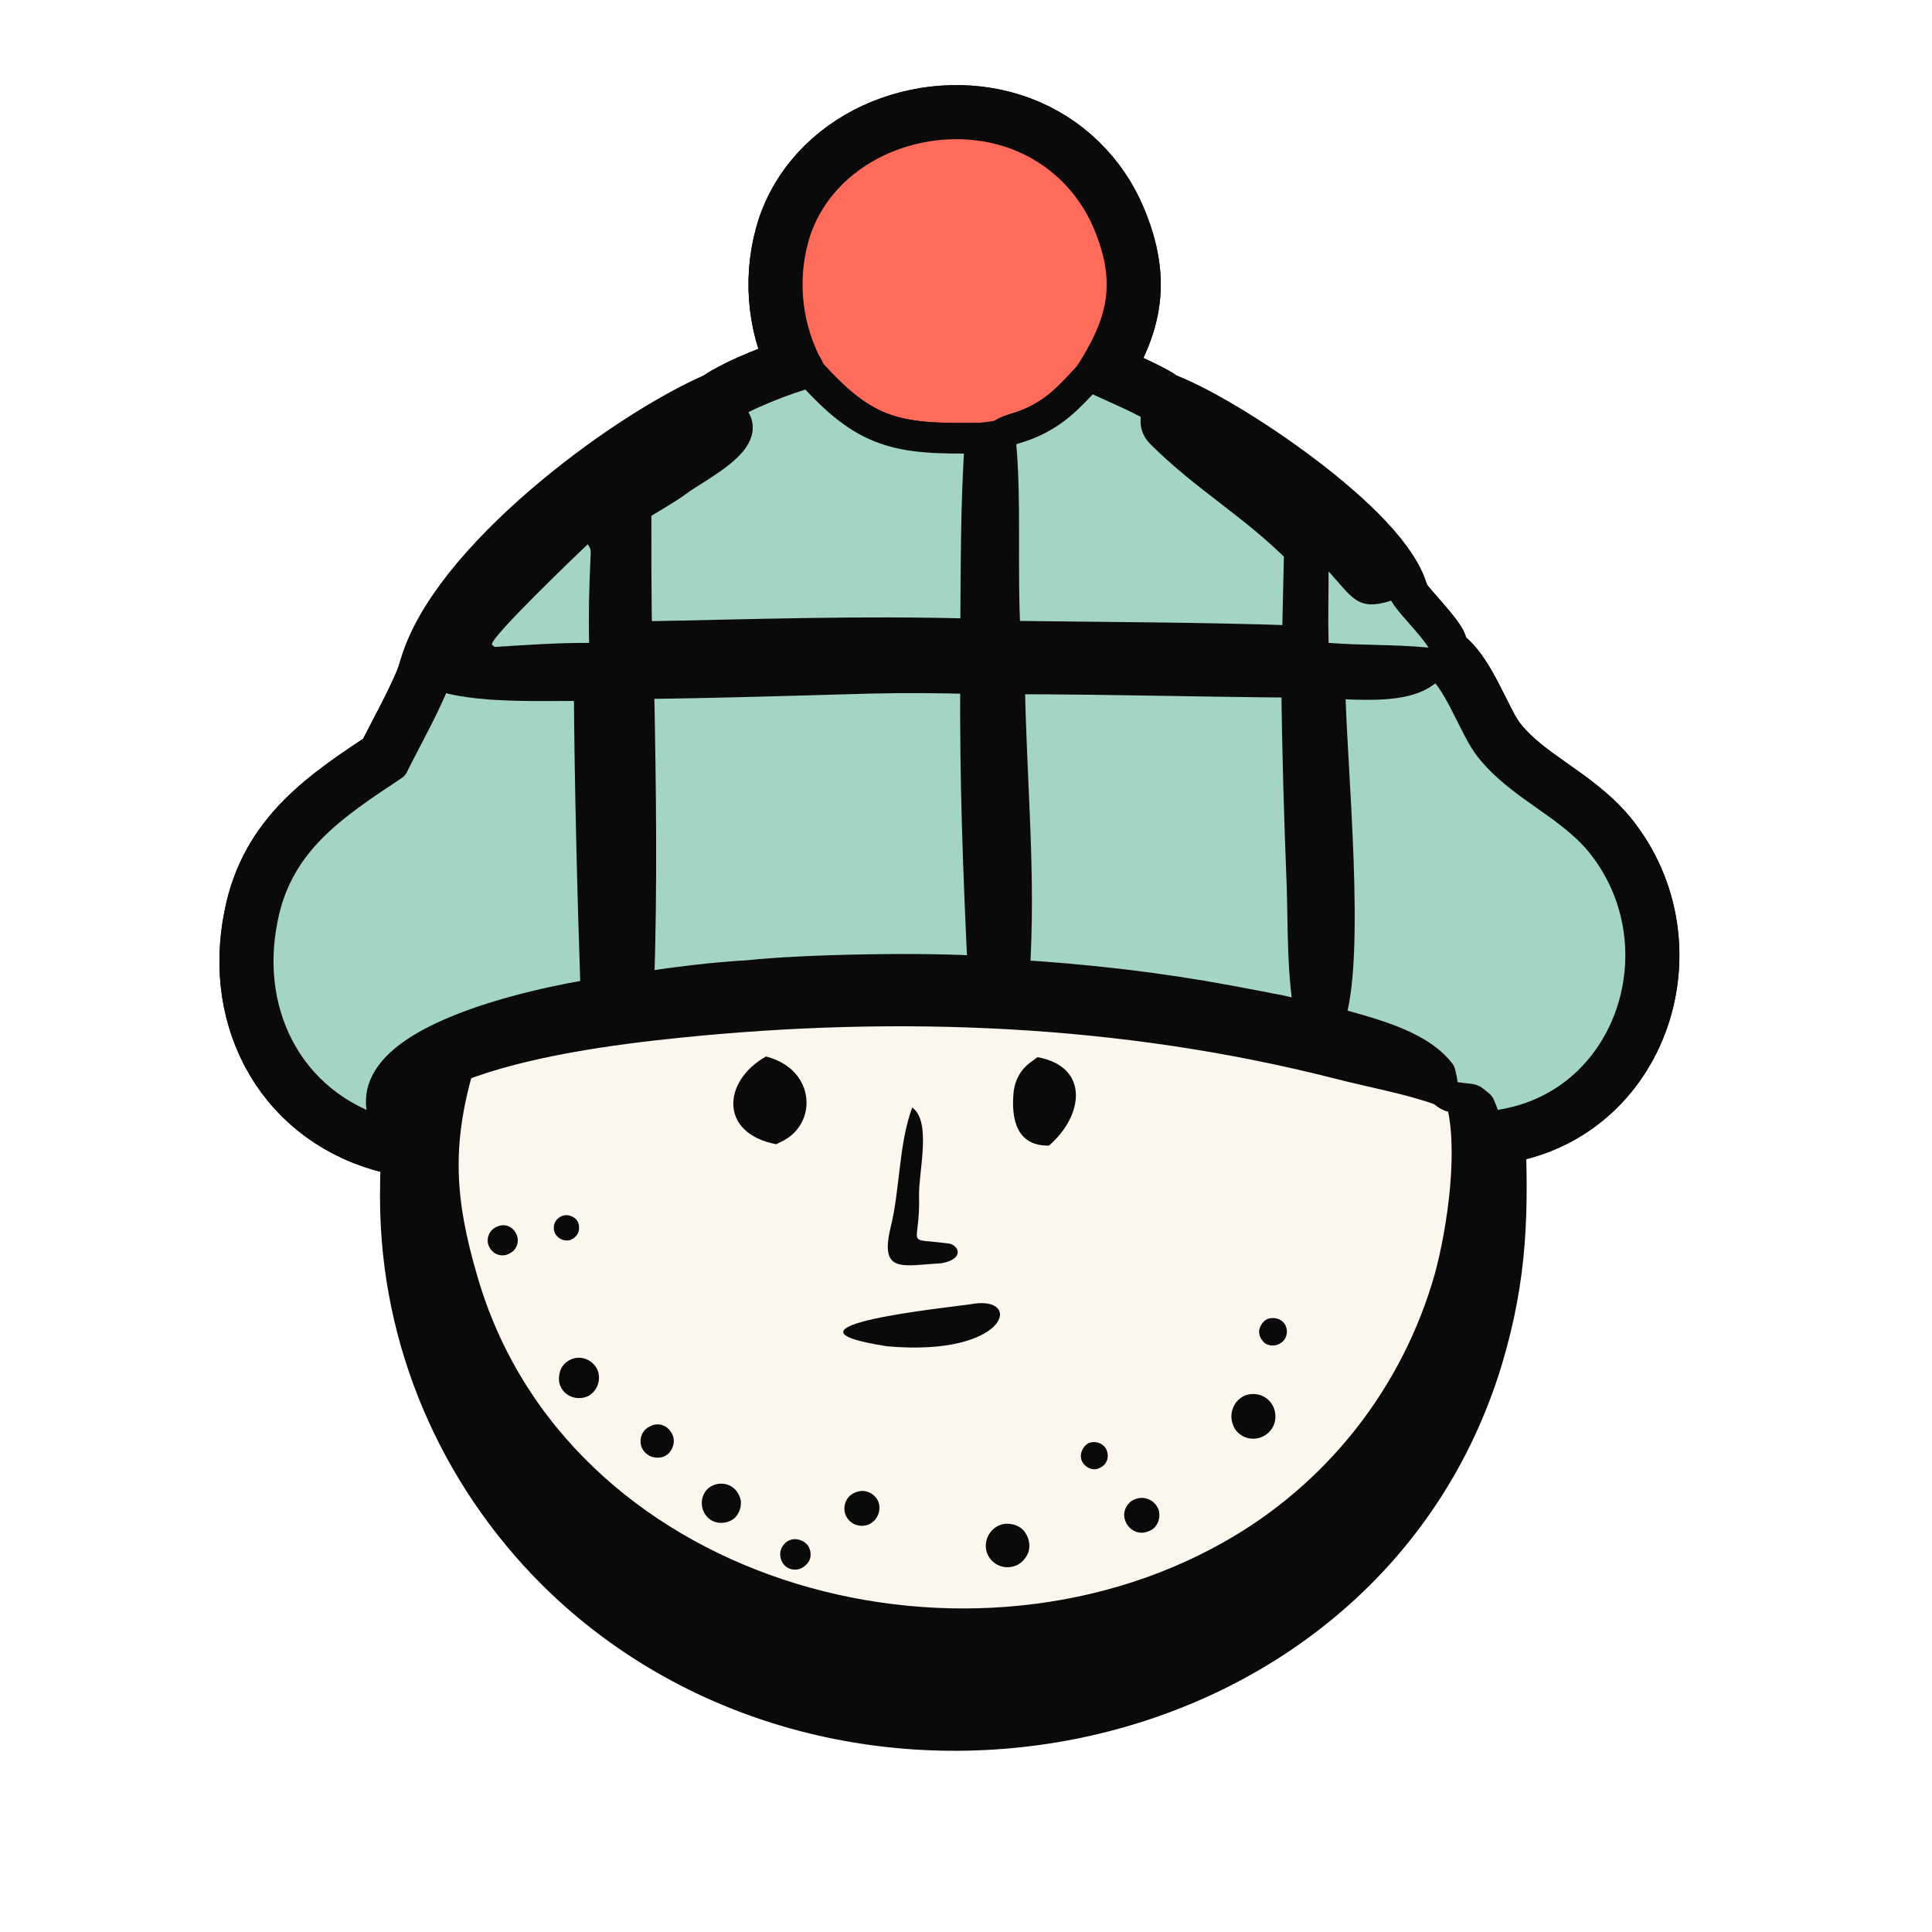
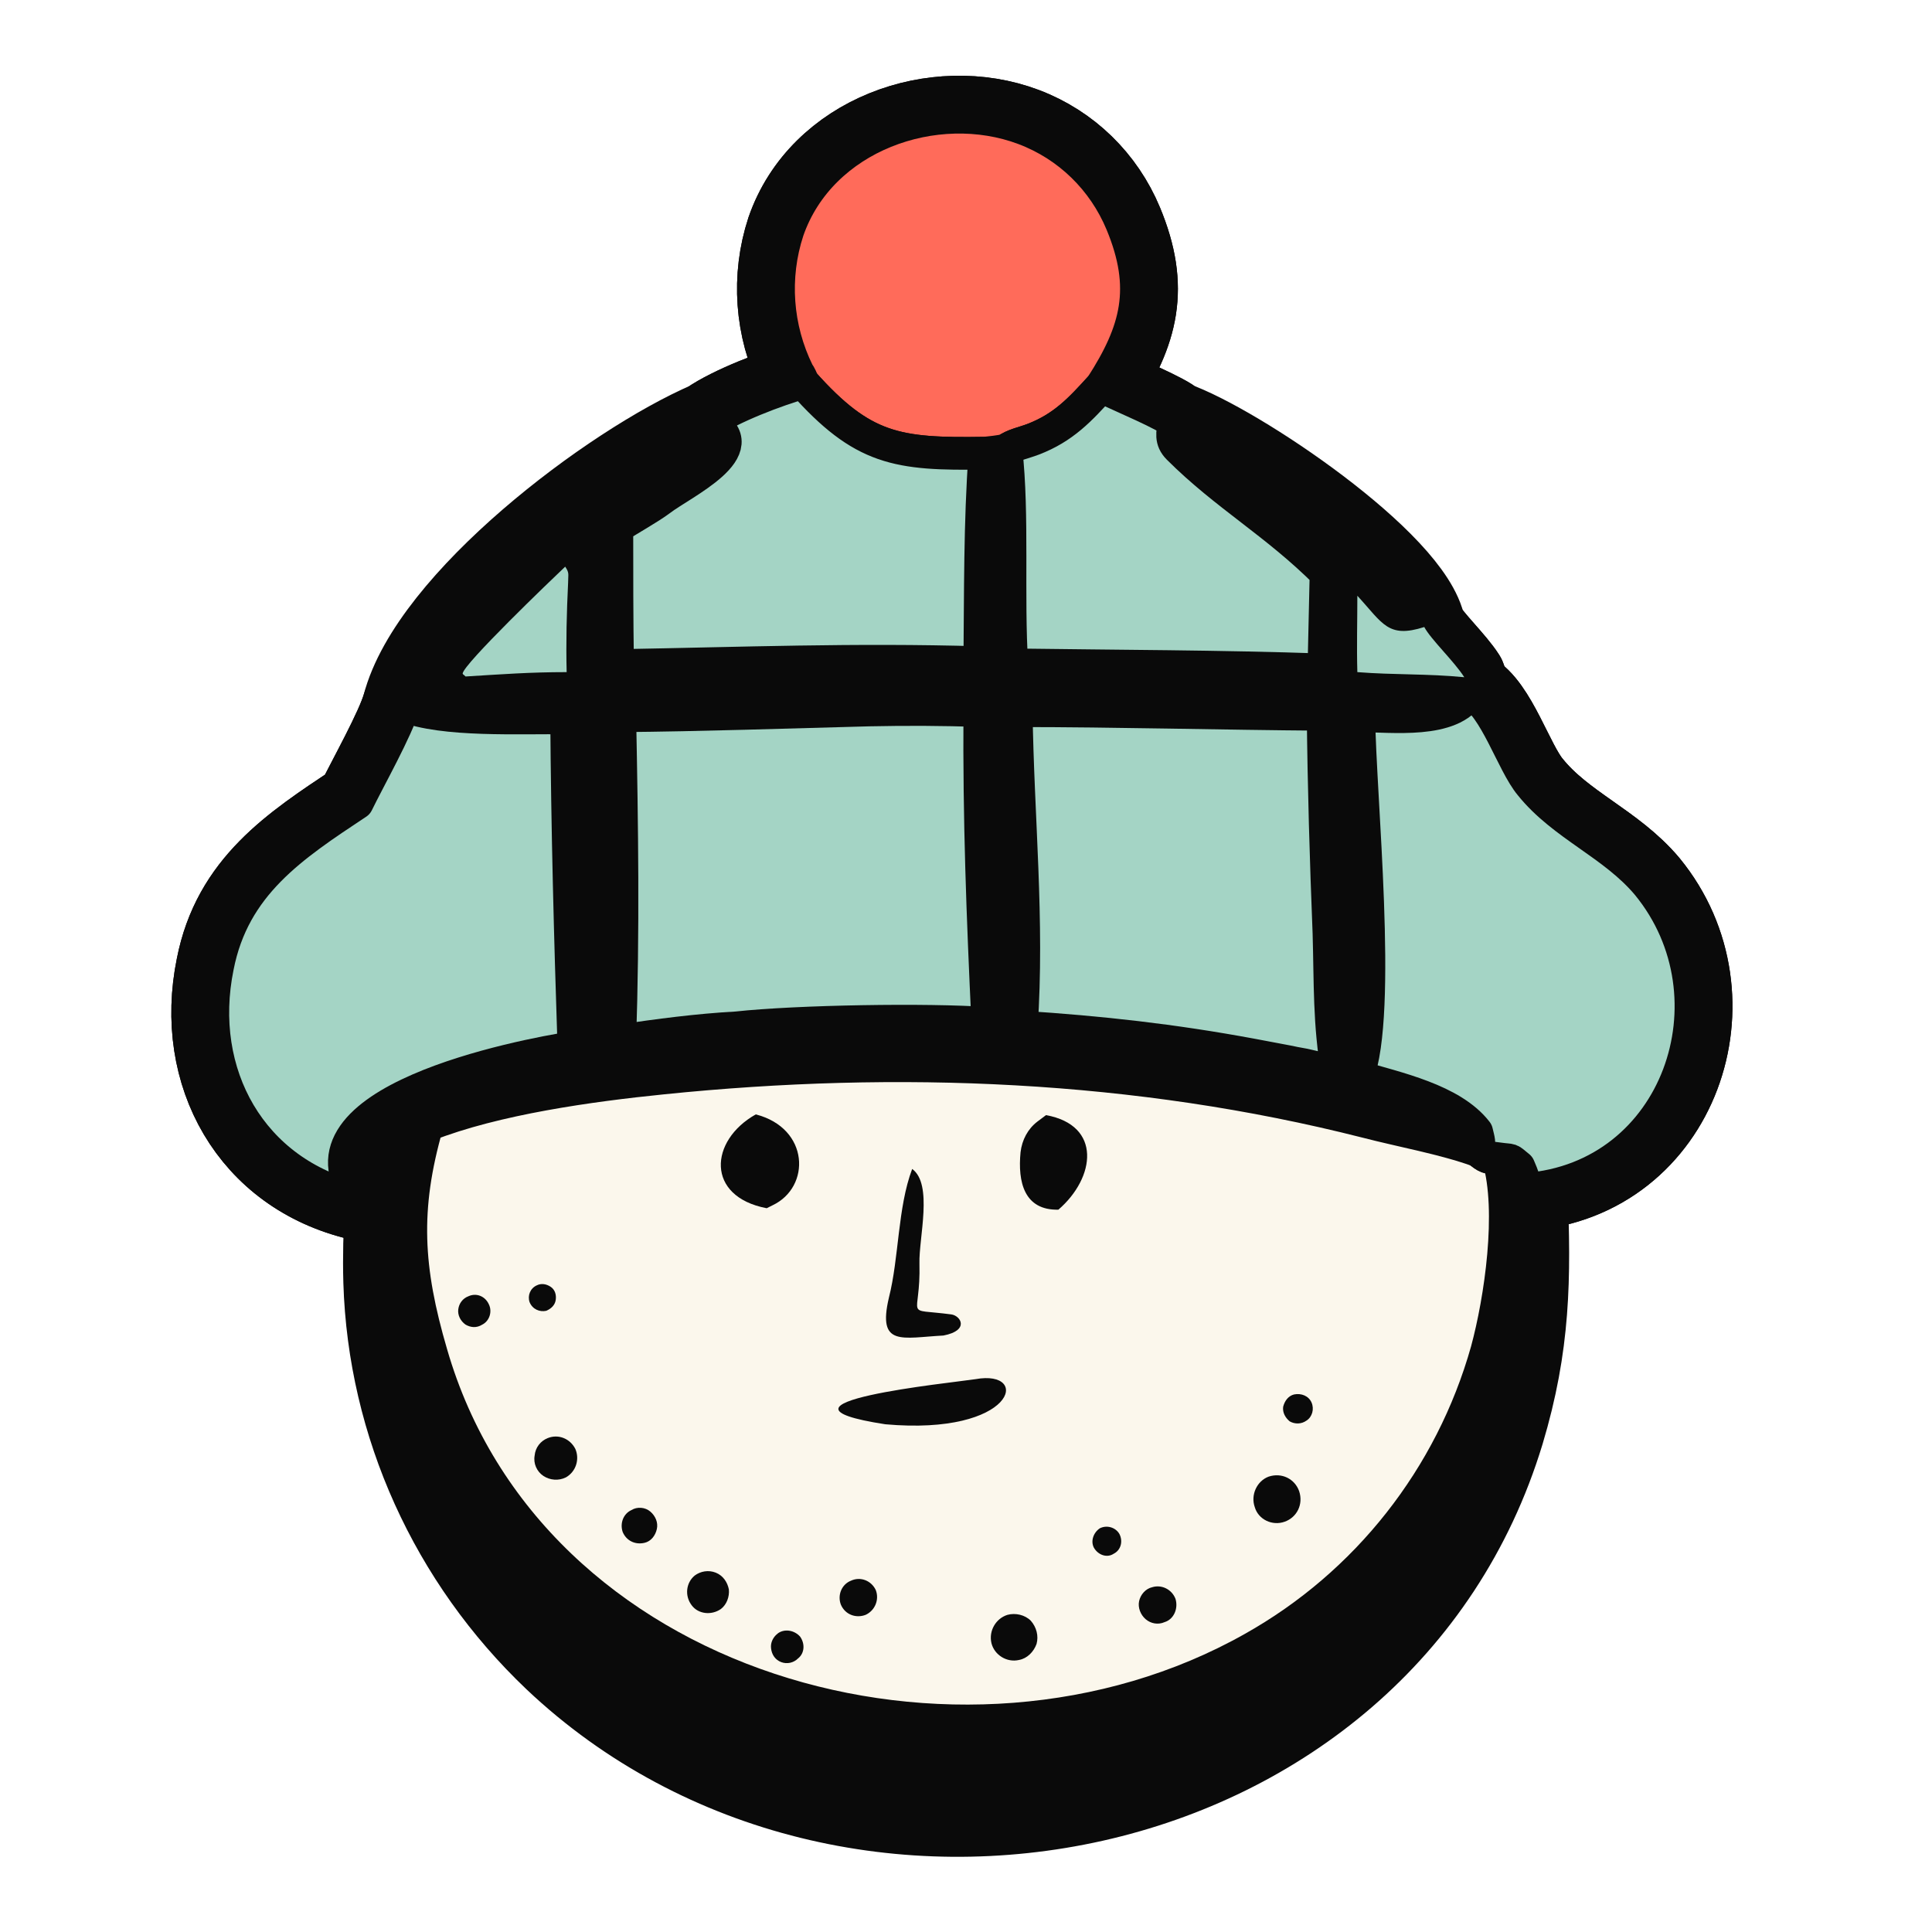
- <svg xmlns="http://www.w3.org/2000/svg" viewBox="36 377 284 284">
+ <svg xmlns="http://www.w3.org/2000/svg" viewBox="44.7 379.1 265.6 265.6">
  <g data-outlined="1" fill="#0a0a0a" stroke="#0a0a0a" stroke-width="11.4" stroke-linejoin="round">
    <path d="M155.1 431.7C154.9 431.2 154.7 430.7 154.4 430.3C151.4 424.2 150.9 417.2 153 410.8C157.5 397.8 173.3 392.2 185.5 396.8C191.6 399.1 196.4 403.8 198.9 409.8C202.6 418.7 201 424.6 196.1 432.2L196.9 432.6C198.7 433.5 205.2 436.2 206.1 437.2C214.7 440.2 238.9 456.5 240.5 465.3C241.4 467 244.6 470 246 472.2L246.8 474.3C250.3 476.2 252.6 484 255.1 487C259.6 492.6 266.5 495.1 271.2 500.7C283.9 516.2 275.4 541 254.5 542.6C255 554.9 254.9 564 251.3 576C234.6 631 161.5 645.5 121 607.2C106.7 593.6 98.2 575 97.6 555.3C97.5 551.8 97.6 548.5 97.8 545C97.3 544.9 94.3 544 94 543.9C79.2 540.4 71.6 526.7 74.6 512C76.8 500.7 84.9 495.4 93.8 489.5C95.4 486.2 99.3 479.3 100.2 476.1C103.9 461.8 128.7 443 142.2 437.2C145.2 435.1 151.5 432.7 155.1 431.7Z" />
    <path d="M103.4 533.8C112.8 530.1 125.9 528.3 135.8 527.3C168.1 524 201 525.3 232.5 533.3C237.5 534.6 243.2 535.6 247.9 537.3C249.2 538.3 249.1 538.2 250.7 538.4C252.8 545.6 251 557.8 249.1 564.8C244.2 582.2 232.6 596.9 216.9 605.7C176.8 628.3 117.4 611.6 104 565.2C100.6 553.6 100.1 545.3 103.4 533.8Z" />
    <path d="M178.8 568.7C186.5 567.3 184.3 576.5 166.4 574.9C147.6 572 175.6 569.2 178.8 568.7Z" />
    <path d="M148.6 532.3C156 534.2 156.2 542.3 150.9 544.8L150.1 545.2C141.7 543.6 142.2 535.9 148.6 532.3Z" />
    <path d="M170.1 539.8C173 541.9 171 549.3 171.1 552.8C171.3 560.6 168.7 558.9 175.5 559.8C176.8 560 178 562 174.4 562.7C168.7 563 165.3 564.3 166.9 557.5C168.3 552 168.1 545.1 170.1 539.8Z" />
    <path d="M100.2 476.1C105.7 478.3 116.2 477.7 122.6 477.8C122.7 492.9 123.1 508 123.6 523.1C116.4 524.2 83.8 530.5 94 543.9C79.2 540.4 71.6 526.7 74.6 512C76.8 500.7 84.9 495.4 93.8 489.5C95.4 486.2 99.3 479.3 100.2 476.1Z" />
    <path d="M246.8 474.3C250.3 476.2 252.6 484 255.1 487C259.6 492.6 266.5 495.1 271.2 500.7C283.9 516.2 275.4 541 254.5 542.6C254.2 541.2 254.1 540.9 253.5 539.5C252 538.3 252.8 538.7 250.7 538.4C249.1 538.2 249.2 538.3 247.9 537.3C248.1 536 248 536 247.7 534.7C244.3 530.3 236.7 528.7 231.3 527.1C234.7 518.3 231.6 488.5 231.5 477.5C236.1 477.5 244.3 478.6 246.8 474.3Z" />
    <path d="M155.1 431.7C154.9 431.2 154.7 430.7 154.4 430.3C151.4 424.2 150.9 417.2 153 410.8C157.5 397.8 173.3 392.2 185.5 396.8C191.6 399.1 196.4 403.8 198.9 409.8C202.6 418.7 201 424.6 196.1 432.2C193.2 435.4 190.9 437.9 186.7 439.5C185.4 440 184.1 440.2 183 441C181.9 441.2 181.1 441.3 180.1 441.4C168 441.6 163.3 440.9 155.1 431.7Z" />
    <path d="M155.1 431.7C163.3 440.9 168 441.6 180.1 441.4C179.4 451.1 179.5 460.6 179.4 470.2C162 469.7 146.9 470.3 129.6 470.6C129.5 464.2 129.5 457.9 129.5 451.6C131.3 450.4 133.9 449 135.5 447.8C138.5 445.5 148.9 440.7 142.2 437.2C145.2 435.1 151.5 432.7 155.1 431.7Z" />
    <path d="M196.1 432.2L196.9 432.6C198.7 433.5 205.2 436.2 206.1 437.2C205.9 438.6 205.6 439.6 206.7 440.7C213.2 447.2 220.1 451 227 457.9L226.7 471.2C212.3 470.7 198.2 470.7 183.8 470.5C183.2 461.2 184 449.8 183 441C184.1 440.2 185.4 440 186.7 439.5C190.9 437.9 193.2 435.4 196.1 432.2Z" />
    <path d="M231.3 461C234.8 464.8 235.5 466.9 240.5 465.3C241.4 467 244.6 470 246 472.2C240.9 471.7 236.4 471.9 231.3 471.5C231.2 467.9 231.3 464.6 231.3 461Z" />
    <path d="M164.2 476.7C169.2 476.6 174.3 476.6 179.4 476.8C179.3 492 179.8 504.8 180.5 519.8C172.2 519.2 154.3 519.5 146 520.4C140.6 520.7 135.3 521.4 129.9 522.2C130.4 507 130.2 492.8 129.9 477.5C141.4 477.4 152.6 477 164.2 476.7Z" />
    <path d="M184.4 476.8C198.3 476.8 212.5 477.2 226.6 477.3C226.7 487.3 227 497.4 227.4 507.4C227.6 514.2 227.4 519.8 228.6 526.7C227.2 526.3 225.9 525.9 224.5 525.6C223.7 525.4 222.8 525.3 222 525.1L216.7 524.1C205.9 522.1 196 521 185.1 520.3C186.1 505.6 184.6 491.5 184.4 476.8Z" />
    <path d="M122.4 457C123 457.9 122.8 458 122.8 459.2C122.6 463.3 122.5 467.4 122.6 471.5C117.5 471.5 113.6 471.8 108.7 472.1C108.3 471.7 108.4 471.9 108.3 471.7C108.4 470.4 120.5 458.8 122.4 457Z" />
  </g>
  <path fill="#0a0a0a" d="M155.1 431.7C154.9 431.2 154.7 430.7 154.4 430.3C151.4 424.2 150.9 417.2 153 410.8C157.5 397.8 173.3 392.2 185.5 396.8C191.6 399.1 196.4 403.8 198.9 409.8C202.6 418.7 201 424.6 196.1 432.2L196.9 432.6C198.7 433.5 205.2 436.2 206.1 437.2C214.7 440.2 238.9 456.5 240.5 465.3C241.4 467 244.6 470 246 472.2L246.8 474.3C250.3 476.2 252.6 484 255.1 487C259.6 492.6 266.5 495.1 271.2 500.7C283.9 516.2 275.4 541 254.5 542.6C255 554.9 254.9 564 251.3 576C234.6 631 161.5 645.5 121 607.2C106.7 593.6 98.2 575 97.6 555.3C97.5 551.8 97.6 548.5 97.8 545C97.3 544.9 94.3 544 94 543.9C79.2 540.4 71.6 526.7 74.6 512C76.8 500.7 84.9 495.4 93.8 489.5C95.4 486.2 99.3 479.3 100.2 476.1C103.9 461.8 128.7 443 142.2 437.2C145.2 435.1 151.5 432.7 155.1 431.7Z" />
  <path stroke="#0a0a0a" stroke-width="4.5" stroke-linejoin="round" fill="#fbf7ec" d="M103.4 533.8C112.8 530.1 125.9 528.3 135.8 527.3C168.1 524 201 525.3 232.5 533.3C237.5 534.6 243.2 535.6 247.9 537.3C249.2 538.3 249.1 538.2 250.7 538.4C252.8 545.6 251 557.8 249.1 564.8C244.2 582.2 232.6 596.9 216.9 605.7C176.8 628.3 117.4 611.6 104 565.2C100.6 553.6 100.1 545.3 103.4 533.8Z" />
  <path fill="#0a0a0a" d="M178.8 568.7C186.5 567.3 184.3 576.5 166.4 574.9C147.6 572 175.6 569.2 178.8 568.7Z" />
  <path fill="#0a0a0a" d="M148.6 532.3C156 534.2 156.2 542.3 150.9 544.8L150.1 545.2C141.7 543.6 142.2 535.9 148.6 532.3Z" />
  <path fill="#0a0a0a" d="M170.1 539.8C173 541.9 171 549.3 171.1 552.8C171.3 560.6 168.7 558.9 175.5 559.8C176.8 560 178 562 174.4 562.7C168.7 563 165.3 564.3 166.9 557.5C168.3 552 168.1 545.1 170.1 539.8Z" />
  <path fill="#0a0a0a" d="M188.5 532.4C196.2 533.8 195.3 541 190.2 545.4C185.5 545.5 184.6 541.6 185 537.5C185.2 535.8 186 534.3 187.3 533.3L188.5 532.4Z" />
  <path fill="#0a0a0a" d="M219.1 582.1C220.9 581.5 222.7 582.4 223.3 584.1C223.9 585.9 223 587.7 221.3 588.3C219.6 588.9 217.7 588 217.2 586.3C216.6 584.6 217.5 582.7 219.1 582.1Z" />
  <path fill="#0a0a0a" d="M183.2 601.1C184.3 600.8 185.6 601.1 186.4 601.9C187.2 602.8 187.5 604 187.2 605.1C186.8 606.2 185.9 607.1 184.8 607.3C183.1 607.7 181.4 606.6 181 605C180.6 603.3 181.6 601.6 183.2 601.1Z" />
  <path fill="#0a0a0a" d="M120 576.8C121.5 576.2 123.1 576.9 123.8 578.3C124.4 579.7 123.9 581.4 122.5 582.2C121.5 582.7 120.3 582.6 119.4 582C118.5 581.4 118 580.3 118.2 579.2C118.3 578.1 119 577.2 120 576.8Z" />
  <path fill="#0a0a0a" d="M140.2 595.7C141 595.1 142.1 594.9 143.1 595.3C144.1 595.7 144.7 596.6 144.9 597.6C145 598.6 144.6 599.7 143.8 600.3C142.5 601.2 140.7 601 139.8 599.8C138.8 598.5 139 596.7 140.2 595.7Z" />
  <path fill="#0a0a0a" d="M203.1 597.3C204.4 596.9 205.8 597.6 206.3 598.9C206.7 600.2 206.1 601.7 204.8 602.1C203.9 602.5 202.9 602.3 202.2 601.7C201.5 601.1 201.1 600.1 201.3 599.2C201.5 598.3 202.2 597.5 203.1 597.3Z" />
  <path fill="#0a0a0a" d="M161.7 596.4C163 595.8 164.5 596.4 165.1 597.7C165.6 599 165 600.5 163.7 601.1C162.4 601.6 160.9 601.1 160.3 599.7C159.8 598.4 160.4 596.9 161.7 596.4Z" />
  <path fill="#0a0a0a" d="M131.5 586.7C132.3 586.2 133.4 586.3 134.1 586.9C134.8 587.5 135.2 588.4 135 589.3C134.8 590.2 134.2 591 133.3 591.2C132 591.5 130.8 590.9 130.3 589.7C129.9 588.5 130.4 587.2 131.5 586.7Z" />
  <path fill="#0a0a0a" d="M151.7 603.6C152.6 603 153.9 603.2 154.7 604.1C155.4 605.1 155.3 606.4 154.4 607.1C153.8 607.7 152.9 607.9 152.1 607.6C151.3 607.3 150.8 606.6 150.7 605.7C150.6 604.9 151 604.1 151.7 603.6Z" />
  <path fill="#0a0a0a" d="M109.1 557.3C110.2 556.8 111.4 557.3 111.9 558.4C112.4 559.4 112 560.7 111 561.2C110.2 561.7 109.4 561.6 108.7 561.2C108 560.7 107.6 559.9 107.7 559.1C107.8 558.3 108.3 557.6 109.1 557.3Z" />
  <path fill="#0a0a0a" d="M222.6 570.8C223.6 570.6 224.6 571 225 571.9C225.4 572.8 225.1 573.9 224.3 574.4C223.6 574.9 222.7 574.9 222 574.5C221.4 574 221 573.3 221.1 572.5C221.3 571.7 221.8 571 222.6 570.8Z" />
  <path fill="#0a0a0a" d="M195.9 589.2C196.9 588.7 198.1 589.1 198.6 590C199.1 591 198.8 592.2 197.8 592.7C196.9 593.3 195.7 592.9 195.1 591.9C194.6 591 195 589.8 195.9 589.2Z" />
  <path fill="#0a0a0a" d="M118.5 555.8C119.1 555.5 119.8 555.6 120.4 556C121 556.4 121.2 557.1 121.1 557.8C121 558.5 120.5 559 119.8 559.3C118.9 559.5 117.9 559.1 117.5 558.1C117.2 557.2 117.6 556.2 118.5 555.8Z" />
  <path stroke="#0a0a0a" stroke-width="4.5" stroke-linejoin="round" fill="#a4d4c5" d="M100.2 476.1C105.7 478.3 116.2 477.7 122.6 477.8C122.7 492.9 123.1 508 123.6 523.1C116.4 524.2 83.8 530.5 94 543.9C79.2 540.4 71.6 526.7 74.6 512C76.8 500.7 84.9 495.4 93.8 489.5C95.4 486.2 99.3 479.3 100.2 476.1Z" />
  <path stroke="#0a0a0a" stroke-width="4.5" stroke-linejoin="round" fill="#a4d4c5" d="M246.8 474.3C250.3 476.2 252.6 484 255.1 487C259.6 492.6 266.5 495.1 271.2 500.7C283.9 516.2 275.4 541 254.5 542.6C254.2 541.2 254.1 540.9 253.5 539.5C252 538.3 252.8 538.7 250.7 538.4C249.1 538.2 249.2 538.3 247.9 537.3C248.1 536 248 536 247.7 534.7C244.3 530.3 236.7 528.7 231.3 527.1C234.7 518.3 231.6 488.5 231.5 477.5C236.1 477.5 244.3 478.6 246.8 474.3Z" />
  <path stroke="#0a0a0a" stroke-width="4.5" stroke-linejoin="round" fill="#ff6b5a" d="M155.1 431.7C154.9 431.2 154.7 430.7 154.4 430.3C151.4 424.2 150.9 417.2 153 410.8C157.5 397.8 173.3 392.2 185.5 396.8C191.6 399.1 196.4 403.8 198.9 409.8C202.6 418.7 201 424.6 196.1 432.2C193.2 435.4 190.9 437.9 186.7 439.5C185.4 440 184.1 440.2 183 441C181.9 441.2 181.1 441.3 180.1 441.4C168 441.6 163.3 440.9 155.1 431.7Z" />
  <path stroke="#0a0a0a" stroke-width="4.5" stroke-linejoin="round" fill="#a4d4c5" d="M155.1 431.7C163.3 440.9 168 441.6 180.1 441.4C179.4 451.1 179.5 460.6 179.4 470.2C162 469.7 146.9 470.3 129.6 470.6C129.5 464.2 129.5 457.9 129.5 451.6C131.3 450.4 133.9 449 135.5 447.8C138.5 445.5 148.9 440.7 142.2 437.2C145.2 435.1 151.5 432.7 155.1 431.7Z" />
  <path stroke="#0a0a0a" stroke-width="4.5" stroke-linejoin="round" fill="#a4d4c5" d="M196.1 432.2L196.9 432.6C198.7 433.5 205.2 436.2 206.1 437.2C205.9 438.6 205.6 439.6 206.7 440.7C213.2 447.2 220.1 451 227 457.9L226.7 471.2C212.3 470.7 198.2 470.7 183.8 470.5C183.2 461.2 184 449.8 183 441C184.1 440.2 185.4 440 186.7 439.5C190.9 437.9 193.2 435.4 196.1 432.2Z" />
  <path fill="#a4d4c5" d="M231.3 461C234.8 464.8 235.5 466.9 240.5 465.3C241.4 467 244.6 470 246 472.2C240.9 471.7 236.4 471.9 231.3 471.5C231.2 467.9 231.3 464.6 231.3 461Z" />
  <path stroke="#0a0a0a" stroke-width="4.5" stroke-linejoin="round" fill="#a4d4c5" d="M164.2 476.7C169.2 476.6 174.3 476.6 179.4 476.8C179.3 492 179.8 504.8 180.5 519.8C172.2 519.2 154.3 519.5 146 520.4C140.6 520.7 135.3 521.4 129.9 522.2C130.4 507 130.2 492.8 129.9 477.5C141.4 477.4 152.6 477 164.2 476.7Z" />
  <path stroke="#0a0a0a" stroke-width="4.5" stroke-linejoin="round" fill="#a4d4c5" d="M184.4 476.8C198.3 476.8 212.5 477.2 226.6 477.3C226.7 487.3 227 497.4 227.4 507.4C227.6 514.2 227.4 519.8 228.6 526.7C227.2 526.3 225.9 525.9 224.5 525.6C223.7 525.4 222.8 525.3 222 525.1L216.7 524.1C205.9 522.1 196 521 185.1 520.3C186.1 505.6 184.6 491.5 184.4 476.8Z" />
  <path fill="#a4d4c5" d="M122.4 457C123 457.9 122.8 458 122.8 459.2C122.6 463.3 122.5 467.4 122.6 471.5C117.5 471.5 113.6 471.8 108.7 472.1C108.3 471.7 108.4 471.9 108.3 471.7C108.4 470.4 120.5 458.8 122.4 457Z" />
</svg>
